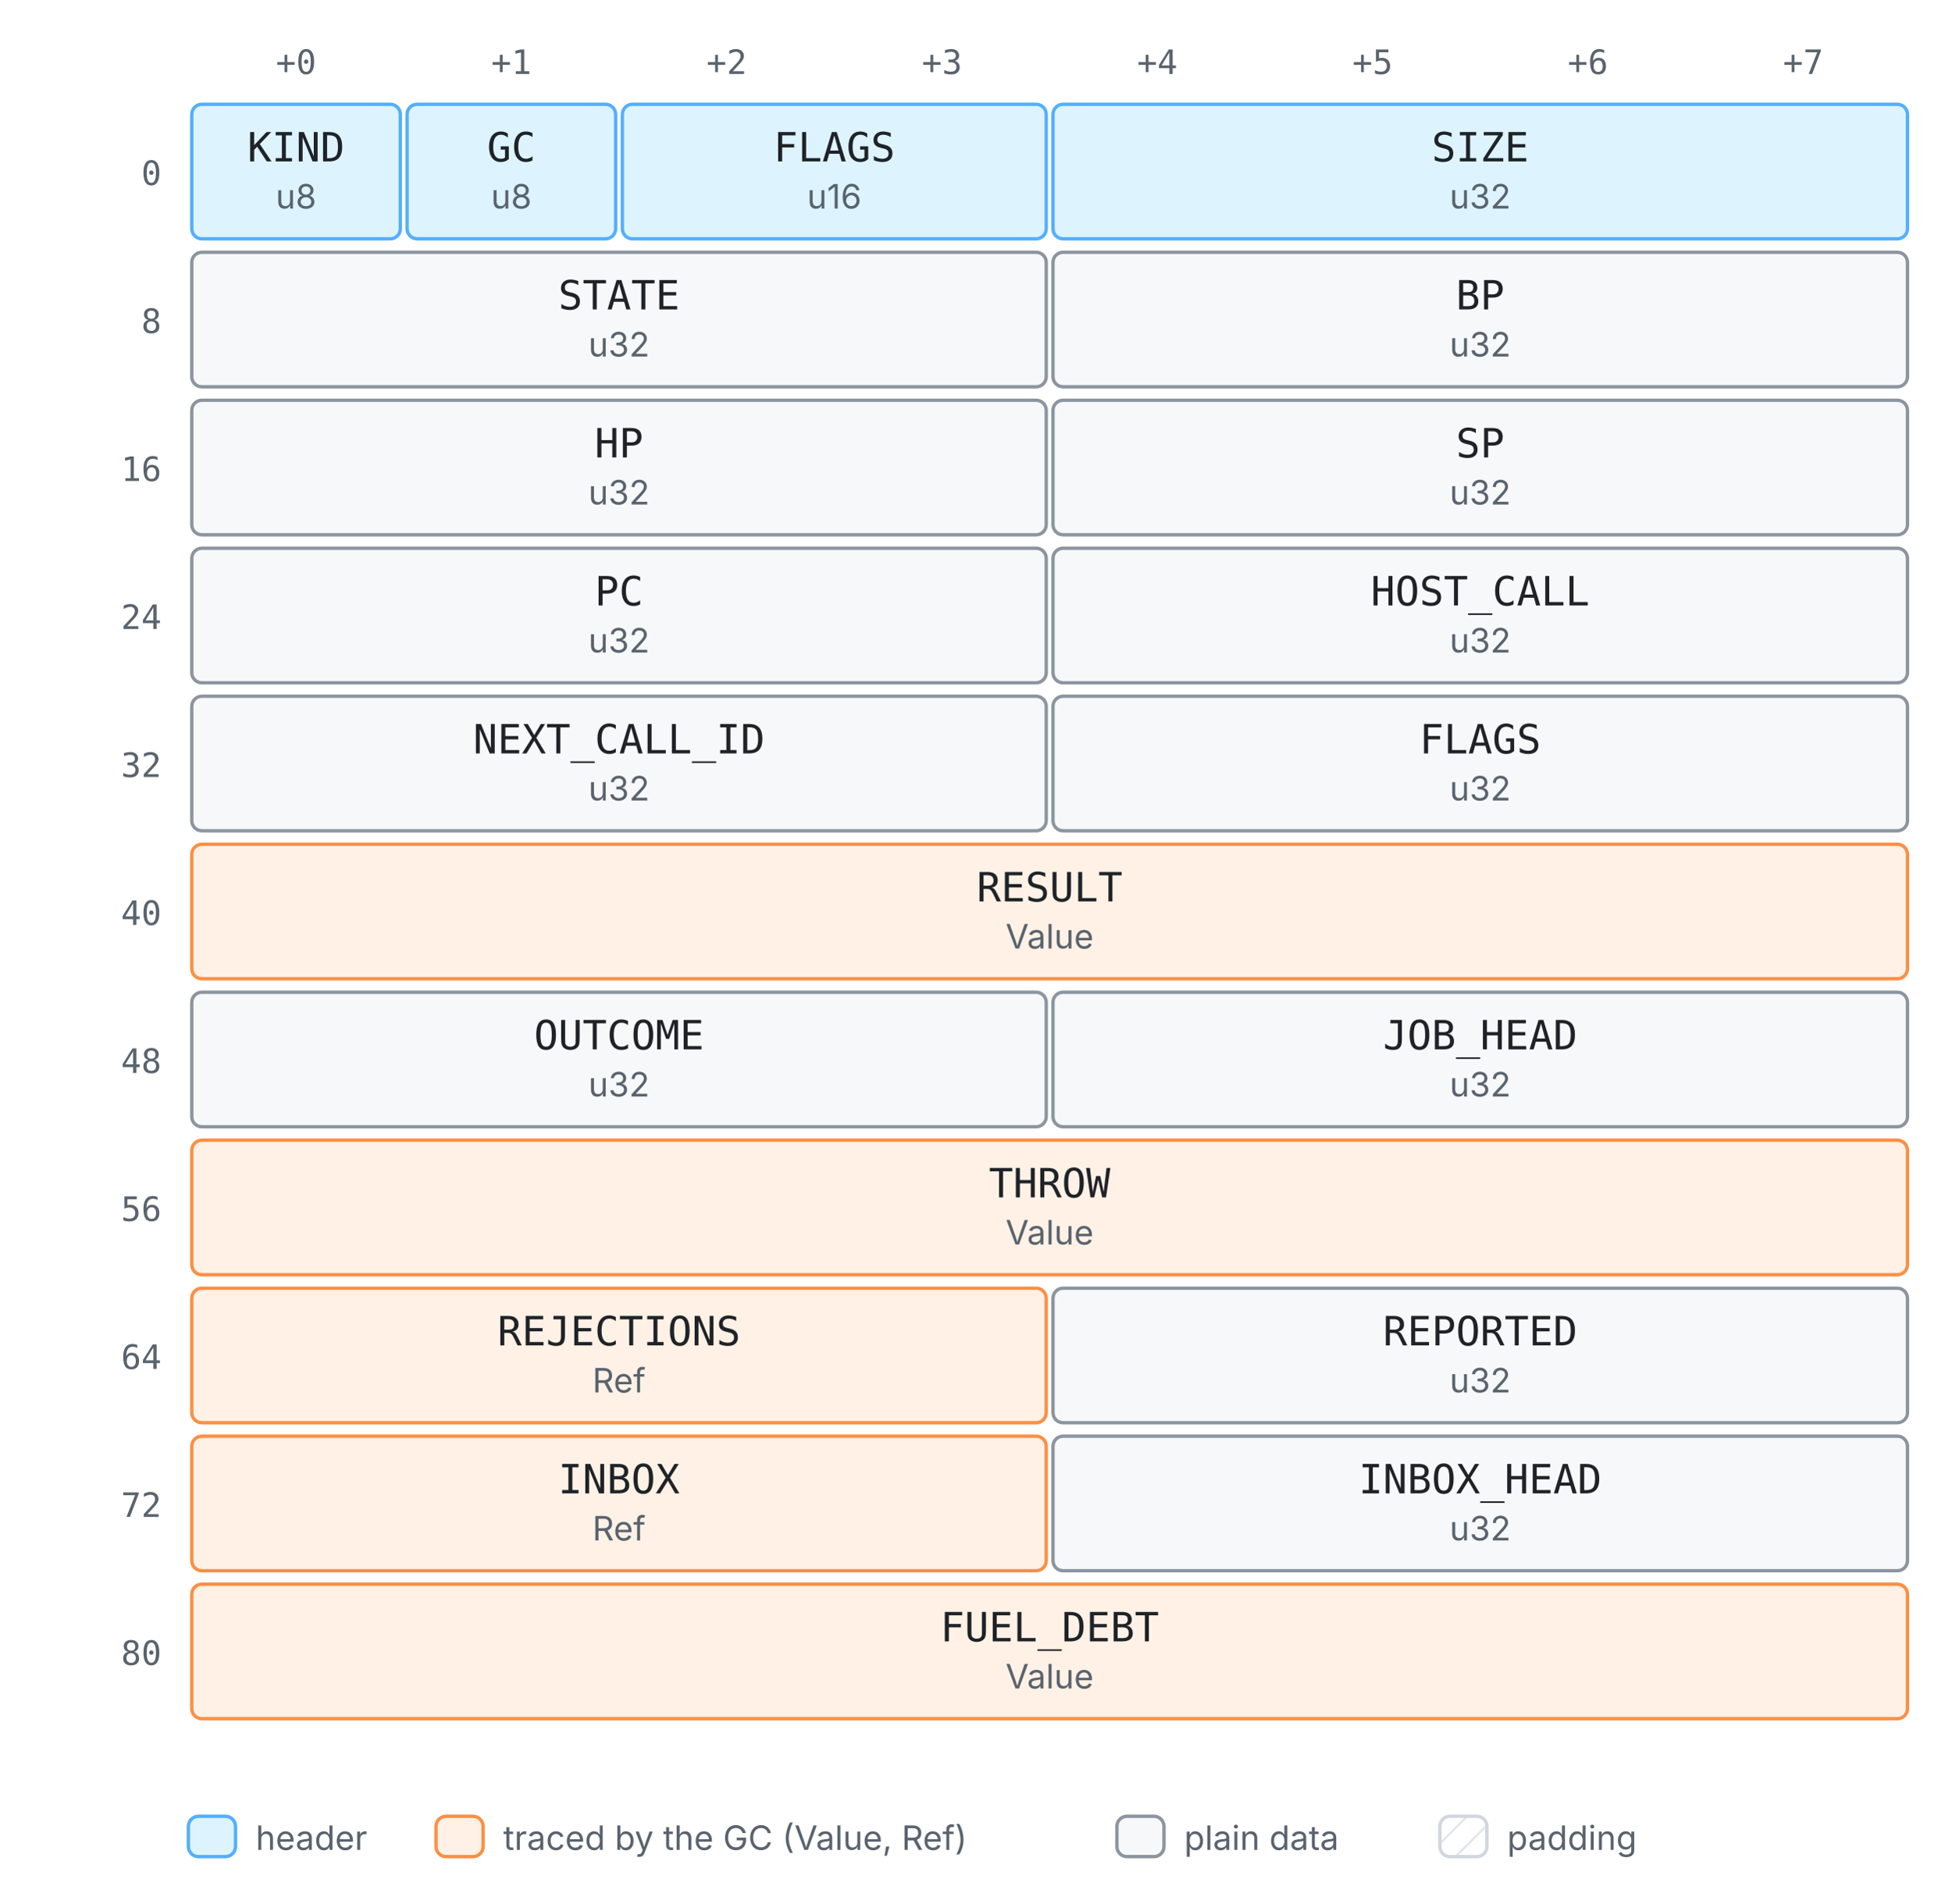
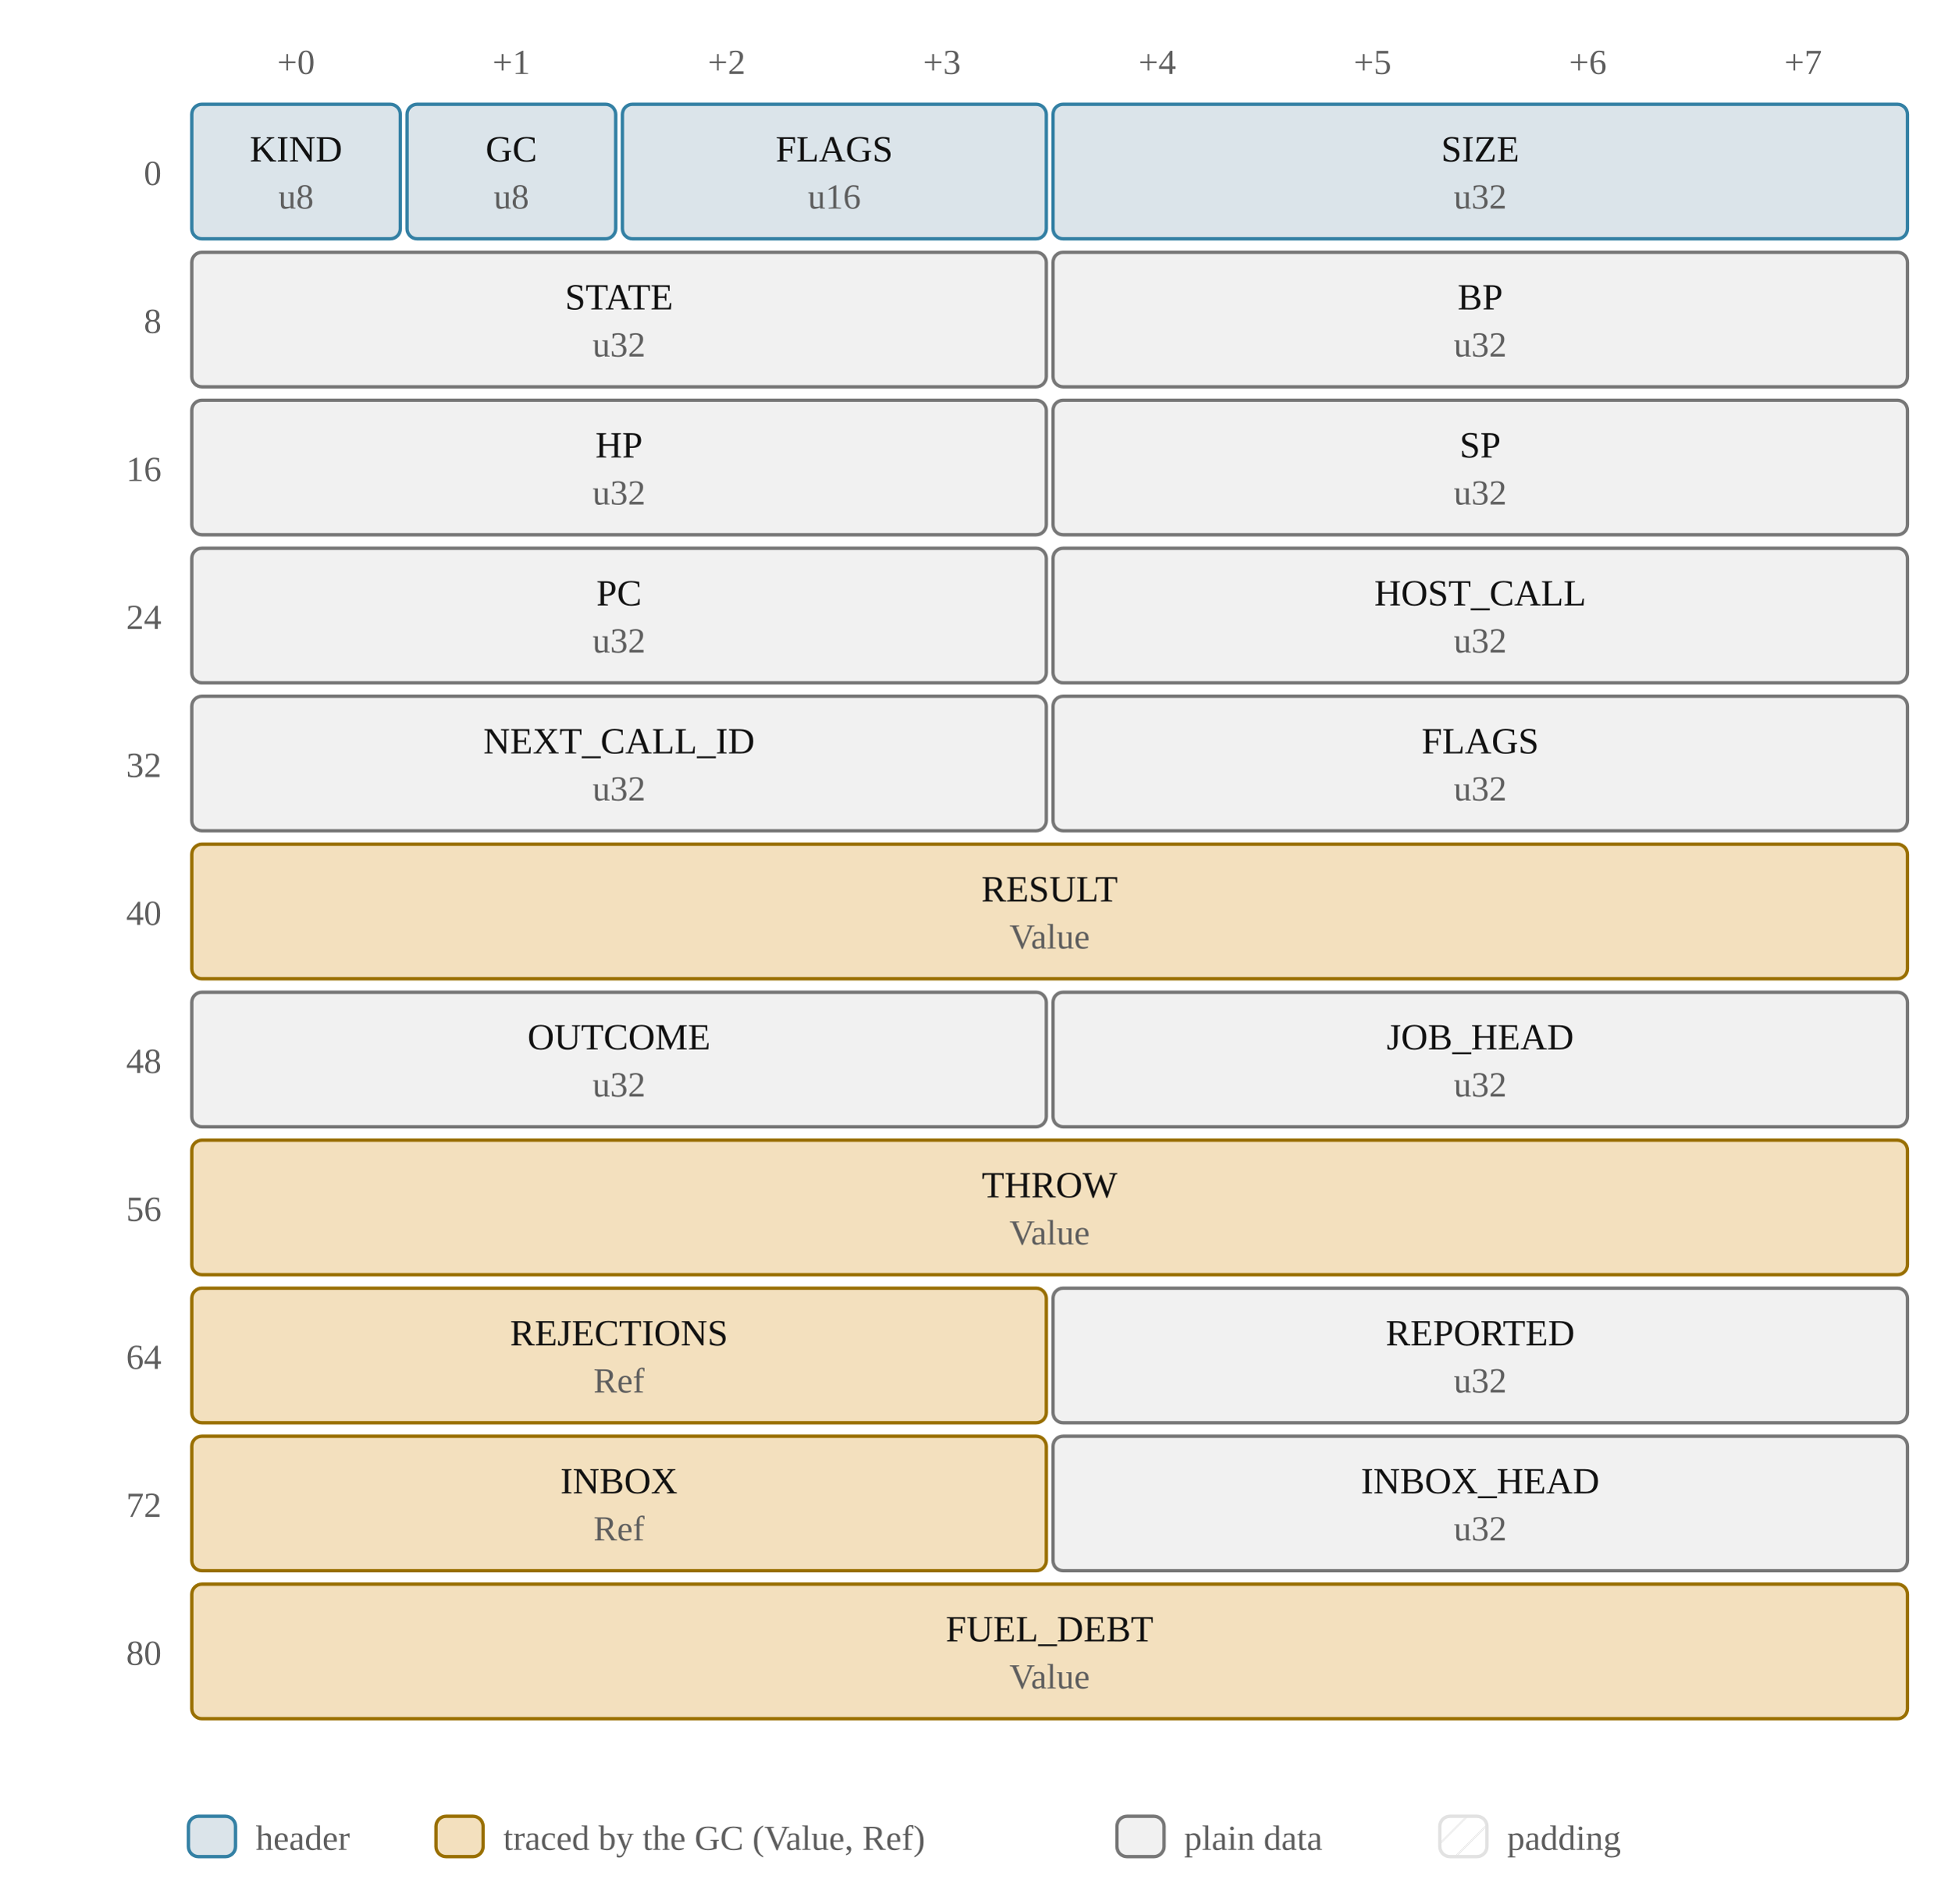
- <svg xmlns="http://www.w3.org/2000/svg" viewBox="0 0 580 566" width="580" height="566" role="img" aria-label="Layout of the Interp cell">
+ <svg xmlns="http://www.w3.org/2000/svg" class="dg-cell-Interp" viewBox="0 0 580 566" width="580" height="566" role="img" aria-label="Layout of the Interp cell">
  <style>
-   text { font-family: ui-sans-serif, system-ui, -apple-system, "Segoe UI", sans-serif; font-size: 12px; fill: #1f2328; }
-   .mono { font-family: ui-monospace, "SF Mono", Menlo, Consolas, monospace; }
-   .small { font-size: 10px; fill: #59636e; }
-   .label { font-weight: 600; }
-   .box { fill: #f6f8fa; stroke: #8c959f; }
-   .hdr { fill: #ddf4ff; stroke: #54aeff; }
-   .traced { fill: #fff1e5; stroke: #fb8f44; }
-   .tag { fill: #fbefff; stroke: #c297ff; }
-   .pad { fill: url(#hatch); stroke: #d0d7de; }
-   .tail { fill: #f6f8fa; stroke: #8c959f; stroke-dasharray: 4 3; }
-   .opt { stroke-dasharray: 3 2; }
-   .rule { stroke: #8c959f; }
-   .hatch { stroke: #d0d7de; }
+   .dg-cell-Interp text { font-family: var(--semantic-font-family-ui, "Mallos Serif", Georgia, serif); font-size: 12px; fill: var(--semantic-color-text-primary, #111111); }
+   .dg-cell-Interp .mono { font-family: var(--semantic-font-family-code, "Commit Mono", ui-monospace, Menlo, monospace); font-size: 11px; }
+   .dg-cell-Interp .small { font-size: 10.5px; fill: var(--semantic-color-text-secondary, #5e5e5e); }
+   .dg-cell-Interp .label { font-weight: 600; }
+   .dg-cell-Interp .title { font-weight: 600; font-size: 13px; }
+   .dg-cell-Interp .box, .dg-cell-Interp .host { fill: var(--semantic-color-background-surface, #f1f1f1); stroke: var(--semantic-color-border-primary, #777777); }
+   .dg-cell-Interp .hdr, .dg-cell-Interp .engine { fill: var(--semantic-color-background-fill-secondary-information, #dbe4ea); stroke: var(--semantic-color-border-information, #3380a4); }
+   .dg-cell-Interp .traced, .dg-cell-Interp .arena { fill: var(--semantic-color-background-fill-secondary-warning, #f3e0be); stroke: var(--semantic-color-border-warning, #996f00); }
+   .dg-cell-Interp .tag { fill: var(--semantic-color-background-fill-secondary-positive, #dae6df); stroke: var(--semantic-color-border-positive, #378960); }
+   .dg-cell-Interp .cell { fill: var(--semantic-color-background-canvas, #f8f8f8); stroke: var(--semantic-color-border-warning, #996f00); }
+   .dg-cell-Interp .pad { fill: url(#cell-Interp-hatch); stroke: var(--semantic-color-border-secondary, #e2e2e2); }
+   .dg-cell-Interp .tail { fill: var(--semantic-color-background-surface, #f1f1f1); stroke: var(--semantic-color-border-primary, #777777); stroke-dasharray: 4 3; }
+   .dg-cell-Interp .zero { fill: var(--semantic-color-background-canvas, #f8f8f8); stroke: var(--semantic-color-border-primary, #777777); stroke-dasharray: 4 3; }
+   .dg-cell-Interp .dead { fill: var(--semantic-color-background-surface, #f1f1f1); stroke: var(--semantic-color-border-secondary, #e2e2e2); stroke-dasharray: 3 2; }
+   .dg-cell-Interp .opt { stroke-dasharray: 3 2; }
+   .dg-cell-Interp .rule { stroke: var(--semantic-color-text-secondary, #5e5e5e); stroke-width: 1.2; }
+   .dg-cell-Interp .dash { stroke: var(--semantic-color-text-secondary, #5e5e5e); stroke-width: 1.2; stroke-dasharray: 4 3; }
+   .dg-cell-Interp .arrow { stroke: var(--semantic-color-text-secondary, #5e5e5e); fill: none; stroke-width: 1.3; marker-end: url(#cell-Interp-a); }
+   .dg-cell-Interp .faint { stroke: var(--semantic-color-border-primary, #777777); fill: none; stroke-width: 1.1; stroke-dasharray: 4 3; marker-end: url(#cell-Interp-a); }
+   .dg-cell-Interp .head { fill: var(--semantic-color-text-secondary, #5e5e5e); }
+   .dg-cell-Interp .hatch { stroke: var(--semantic-color-border-secondary, #e2e2e2); }
  @media (prefers-color-scheme: dark) {
-     text { fill: #e6edf3; }
-     .small { fill: #9198a1; }
-     .box, .tail { fill: #161b22; stroke: #6e7681; }
-     .hdr { fill: #0c2d6b; stroke: #388bfd; }
-     .traced { fill: #3d1d00; stroke: #db6d28; }
-     .tag { fill: #2b1a4a; stroke: #a371f7; }
-     .pad { stroke: #30363d; }
-     .rule { stroke: #6e7681; }
-     .hatch { stroke: #30363d; }
+     .dg-cell-Interp text { fill: var(--semantic-color-text-primary, #f6f6f6); }
+     .dg-cell-Interp .small { fill: var(--semantic-color-text-secondary, #ababab); }
+     .dg-cell-Interp .box, .dg-cell-Interp .host { fill: var(--semantic-color-background-surface, #2e2e2e); stroke: var(--semantic-color-border-primary, #919191); }
+     .dg-cell-Interp .hdr, .dg-cell-Interp .engine { fill: var(--semantic-color-background-fill-secondary-information, #1e313b); stroke: var(--semantic-color-border-information, #4c9bc1); }
+     .dg-cell-Interp .traced, .dg-cell-Interp .arena { fill: var(--semantic-color-background-fill-secondary-warning, #3b2b0c); stroke: var(--semantic-color-border-warning, #b8880c); }
+     .dg-cell-Interp .tag { fill: var(--semantic-color-background-fill-secondary-positive, #1f3328); stroke: var(--semantic-color-border-positive, #4da578); }
+     .dg-cell-Interp .cell { fill: var(--semantic-color-background-canvas, #161616); stroke: var(--semantic-color-border-warning, #b8880c); }
+     .dg-cell-Interp .pad { stroke: var(--semantic-color-border-secondary, #464646); }
+     .dg-cell-Interp .tail { fill: var(--semantic-color-background-surface, #2e2e2e); stroke: var(--semantic-color-border-primary, #919191); }
+     .dg-cell-Interp .zero { fill: var(--semantic-color-background-canvas, #161616); stroke: var(--semantic-color-border-primary, #919191); }
+     .dg-cell-Interp .dead { fill: var(--semantic-color-background-surface, #2e2e2e); stroke: var(--semantic-color-border-secondary, #464646); }
+     .dg-cell-Interp .rule { stroke: var(--semantic-color-text-secondary, #ababab); }
+     .dg-cell-Interp .dash { stroke: var(--semantic-color-text-secondary, #ababab); }
+     .dg-cell-Interp .arrow { stroke: var(--semantic-color-text-secondary, #ababab); }
+     .dg-cell-Interp .faint { stroke: var(--semantic-color-border-primary, #919191); }
+     .dg-cell-Interp .head { fill: var(--semantic-color-text-secondary, #ababab); }
+     .dg-cell-Interp .hatch { stroke: var(--semantic-color-border-secondary, #464646); }
  }
</style>
  <defs>
-     <pattern id="hatch" width="6" height="6" patternUnits="userSpaceOnUse" patternTransform="rotate(45)">
+     <pattern id="cell-Interp-hatch" width="6" height="6" patternUnits="userSpaceOnUse" patternTransform="rotate(45)">
      <line x1="0" y1="0" x2="0" y2="6" class="hatch" />
    </pattern>
+     <marker id="cell-Interp-a" viewBox="0 0 10 10" refX="9" refY="5" markerWidth="7" markerHeight="7" orient="auto-start-reverse">
+       <path class="head" d="M0 0 L10 5 L0 10 z" />
+     </marker>
  </defs>
  <text class="small mono" x="88" y="22" text-anchor="middle">+0</text>
  <text class="small mono" x="152" y="22" text-anchor="middle">+1</text>
  <text class="small mono" x="216" y="22" text-anchor="middle">+2</text>
  <text class="small mono" x="280" y="22" text-anchor="middle">+3</text>
  <text class="small mono" x="344" y="22" text-anchor="middle">+4</text>
  <text class="small mono" x="408" y="22" text-anchor="middle">+5</text>
  <text class="small mono" x="472" y="22" text-anchor="middle">+6</text>
  <text class="small mono" x="536" y="22" text-anchor="middle">+7</text>
  <text class="small mono" x="48" y="55" text-anchor="end">0</text>
  <text class="small mono" x="48" y="99" text-anchor="end">8</text>
  <text class="small mono" x="48" y="143" text-anchor="end">16</text>
  <text class="small mono" x="48" y="187" text-anchor="end">24</text>
  <text class="small mono" x="48" y="231" text-anchor="end">32</text>
  <text class="small mono" x="48" y="275" text-anchor="end">40</text>
  <text class="small mono" x="48" y="319" text-anchor="end">48</text>
  <text class="small mono" x="48" y="363" text-anchor="end">56</text>
  <text class="small mono" x="48" y="407" text-anchor="end">64</text>
  <text class="small mono" x="48" y="451" text-anchor="end">72</text>
  <text class="small mono" x="48" y="495" text-anchor="end">80</text>
  <rect class="hdr" x="57" y="31" width="62" height="40" rx="3" />
  <text class="mono" x="88" y="48" text-anchor="middle">KIND</text>
  <text class="small" x="88" y="62" text-anchor="middle">u8</text>
  <rect class="hdr" x="121" y="31" width="62" height="40" rx="3" />
  <text class="mono" x="152" y="48" text-anchor="middle">GC</text>
  <text class="small" x="152" y="62" text-anchor="middle">u8</text>
  <rect class="hdr" x="185" y="31" width="126" height="40" rx="3" />
  <text class="mono" x="248" y="48" text-anchor="middle">FLAGS</text>
  <text class="small" x="248" y="62" text-anchor="middle">u16</text>
  <rect class="hdr" x="313" y="31" width="254" height="40" rx="3" />
  <text class="mono" x="440" y="48" text-anchor="middle">SIZE</text>
  <text class="small" x="440" y="62" text-anchor="middle">u32</text>
  <rect class="box" x="57" y="75" width="254" height="40" rx="3" />
  <text class="mono" x="184" y="92" text-anchor="middle">STATE</text>
  <text class="small" x="184" y="106" text-anchor="middle">u32</text>
  <rect class="box" x="313" y="75" width="254" height="40" rx="3" />
  <text class="mono" x="440" y="92" text-anchor="middle">BP</text>
  <text class="small" x="440" y="106" text-anchor="middle">u32</text>
  <rect class="box" x="57" y="119" width="254" height="40" rx="3" />
  <text class="mono" x="184" y="136" text-anchor="middle">HP</text>
  <text class="small" x="184" y="150" text-anchor="middle">u32</text>
  <rect class="box" x="313" y="119" width="254" height="40" rx="3" />
  <text class="mono" x="440" y="136" text-anchor="middle">SP</text>
  <text class="small" x="440" y="150" text-anchor="middle">u32</text>
  <rect class="box" x="57" y="163" width="254" height="40" rx="3" />
  <text class="mono" x="184" y="180" text-anchor="middle">PC</text>
  <text class="small" x="184" y="194" text-anchor="middle">u32</text>
  <rect class="box" x="313" y="163" width="254" height="40" rx="3" />
  <text class="mono" x="440" y="180" text-anchor="middle">HOST_CALL</text>
  <text class="small" x="440" y="194" text-anchor="middle">u32</text>
  <rect class="box" x="57" y="207" width="254" height="40" rx="3" />
  <text class="mono" x="184" y="224" text-anchor="middle">NEXT_CALL_ID</text>
  <text class="small" x="184" y="238" text-anchor="middle">u32</text>
  <rect class="box" x="313" y="207" width="254" height="40" rx="3" />
  <text class="mono" x="440" y="224" text-anchor="middle">FLAGS</text>
  <text class="small" x="440" y="238" text-anchor="middle">u32</text>
  <rect class="traced" x="57" y="251" width="510" height="40" rx="3" />
  <text class="mono" x="312" y="268" text-anchor="middle">RESULT</text>
  <text class="small" x="312" y="282" text-anchor="middle">Value</text>
  <rect class="box" x="57" y="295" width="254" height="40" rx="3" />
  <text class="mono" x="184" y="312" text-anchor="middle">OUTCOME</text>
  <text class="small" x="184" y="326" text-anchor="middle">u32</text>
  <rect class="box" x="313" y="295" width="254" height="40" rx="3" />
  <text class="mono" x="440" y="312" text-anchor="middle">JOB_HEAD</text>
  <text class="small" x="440" y="326" text-anchor="middle">u32</text>
  <rect class="traced" x="57" y="339" width="510" height="40" rx="3" />
  <text class="mono" x="312" y="356" text-anchor="middle">THROW</text>
  <text class="small" x="312" y="370" text-anchor="middle">Value</text>
  <rect class="traced" x="57" y="383" width="254" height="40" rx="3" />
  <text class="mono" x="184" y="400" text-anchor="middle">REJECTIONS</text>
  <text class="small" x="184" y="414" text-anchor="middle">Ref</text>
  <rect class="box" x="313" y="383" width="254" height="40" rx="3" />
  <text class="mono" x="440" y="400" text-anchor="middle">REPORTED</text>
  <text class="small" x="440" y="414" text-anchor="middle">u32</text>
  <rect class="traced" x="57" y="427" width="254" height="40" rx="3" />
  <text class="mono" x="184" y="444" text-anchor="middle">INBOX</text>
  <text class="small" x="184" y="458" text-anchor="middle">Ref</text>
  <rect class="box" x="313" y="427" width="254" height="40" rx="3" />
  <text class="mono" x="440" y="444" text-anchor="middle">INBOX_HEAD</text>
  <text class="small" x="440" y="458" text-anchor="middle">u32</text>
  <rect class="traced" x="57" y="471" width="510" height="40" rx="3" />
  <text class="mono" x="312" y="488" text-anchor="middle">FUEL_DEBT</text>
  <text class="small" x="312" y="502" text-anchor="middle">Value</text>
  <rect class="hdr" x="56" y="540" width="14" height="12" rx="3" />
  <text class="small" x="76" y="550" text-anchor="start">header</text>
  <rect class="traced" x="129.6" y="540" width="14" height="12" rx="3" />
  <text class="small" x="149.6" y="550" text-anchor="start">traced by the GC (Value, Ref)</text>
  <rect class="box" x="332" y="540" width="14" height="12" rx="3" />
  <text class="small" x="352" y="550" text-anchor="start">plain data</text>
  <rect class="pad" x="428" y="540" width="14" height="12" rx="3" />
  <text class="small" x="448" y="550" text-anchor="start">padding</text>
</svg>
